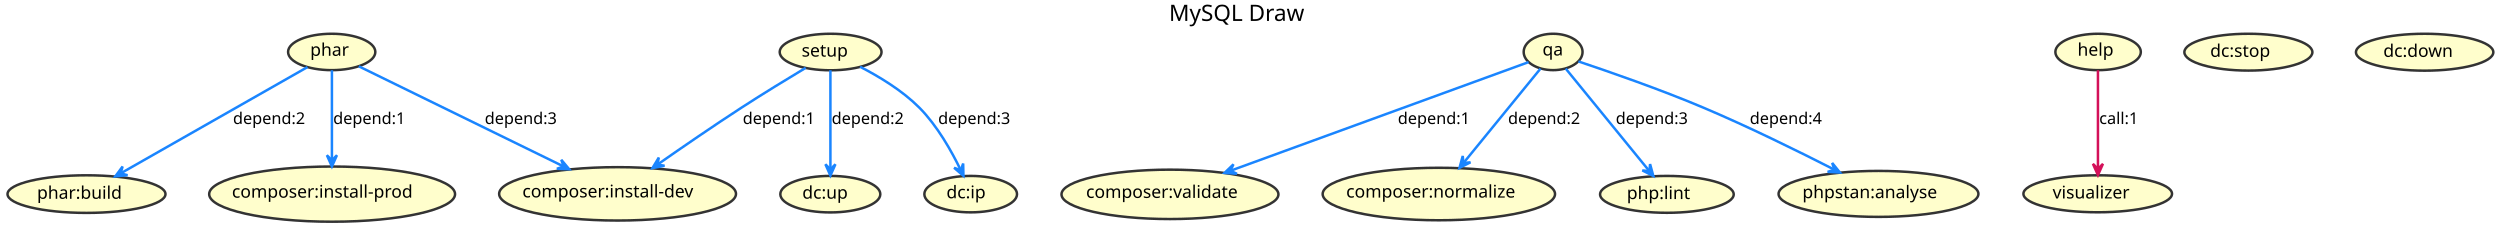
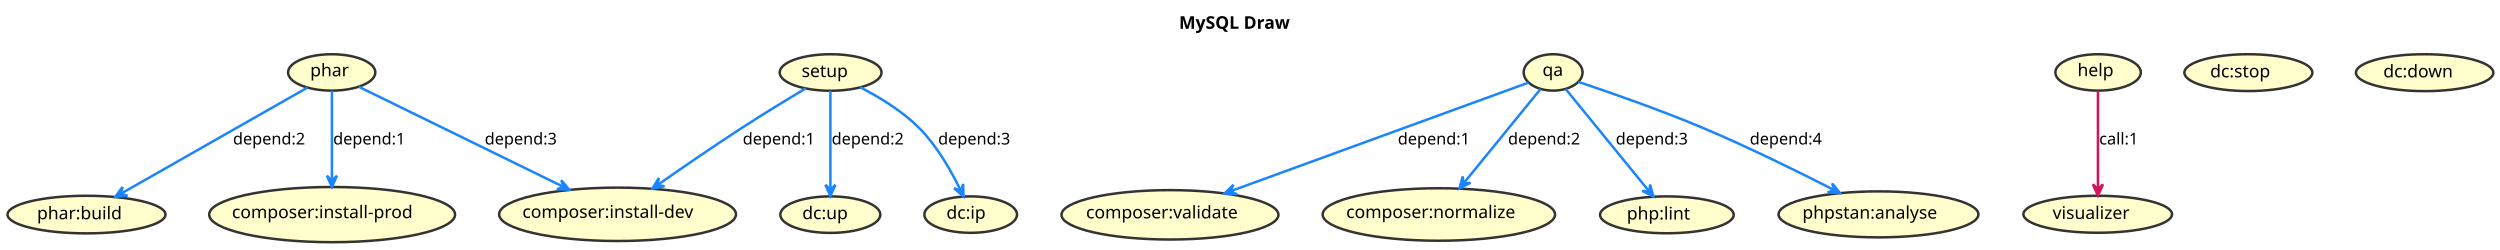
- <svg xmlns="http://www.w3.org/2000/svg" contentScriptType="application/ecmascript" contentStyleType="text/css" height="183px" preserveAspectRatio="none" style="width:1996px;height:183px;background:#FFFFFF;" version="1.1" viewBox="0 0 1996 183" width="1996px" zoomAndPan="magnify">
+ <svg xmlns="http://www.w3.org/2000/svg" contentStyleType="text/css" height="199px" preserveAspectRatio="none" style="width:1996px;height:199px;background:#FFFFFF;" version="1.1" viewBox="0 0 1996 199" width="1996px" zoomAndPan="magnify">
  <defs />
  <g>
-     <text fill="#000000" font-family="sans-serif" font-size="18" lengthAdjust="spacing" textLength="117" x="933.34" y="16.708">MySQL Draw</text>
-     <ellipse cx="663.164" cy="41.534" fill="#FFFECC" rx="40.664" ry="14.581" style="stroke:#333333;stroke-width:2.0;" />
-     <text fill="#000000" font-family="sans-serif" font-size="14" lengthAdjust="spacing" textLength="41" x="640.012" y="45.196">setup</text>
-     <ellipse cx="493.064" cy="154.766" fill="#FFFECC" rx="94.564" ry="21.313" style="stroke:#333333;stroke-width:2.0;" />
-     <text fill="#000000" font-family="sans-serif" font-size="14" lengthAdjust="spacing" textLength="152" x="417.064" y="157.613">composer:install-dev</text>
-     <ellipse cx="662.924" cy="155.025" fill="#FFFECC" rx="39.924" ry="14.572" style="stroke:#333333;stroke-width:2.0;" />
-     <text fill="#000000" font-family="sans-serif" font-size="14" lengthAdjust="spacing" textLength="40" x="640.54" y="158.619">dc:up</text>
-     <ellipse cx="774.996" cy="154.995" fill="#FFFECC" rx="36.996" ry="14.542" style="stroke:#333333;stroke-width:2.0;" />
-     <text fill="#000000" font-family="sans-serif" font-size="14" lengthAdjust="spacing" textLength="36" x="755.63" y="158.306">dc:ip</text>
-     <ellipse cx="1240.006" cy="41.477" fill="#FFFECC" rx="23.506" ry="14.524" style="stroke:#333333;stroke-width:2.0;" />
-     <text fill="#000000" font-family="sans-serif" font-size="14" lengthAdjust="spacing" textLength="17" x="1231.506" y="44.323">qa</text>
-     <ellipse cx="934.1" cy="155.173" fill="#FFFECC" rx="86.6" ry="19.72" style="stroke:#333333;stroke-width:2.0;" />
-     <text fill="#000000" font-family="sans-serif" font-size="14" lengthAdjust="spacing" textLength="134" x="867.1" y="158.02">composer:validate</text>
-     <ellipse cx="1148.777" cy="154.909" fill="#FFFECC" rx="92.777" ry="20.955" style="stroke:#333333;stroke-width:2.0;" />
-     <text fill="#000000" font-family="sans-serif" font-size="14" lengthAdjust="spacing" textLength="148" x="1074.777" y="157.755">composer:normalize</text>
-     <ellipse cx="1330.847" cy="155.175" fill="#FFFECC" rx="53.347" ry="14.722" style="stroke:#333333;stroke-width:2.0;" />
-     <text fill="#000000" font-family="sans-serif" font-size="14" lengthAdjust="spacing" textLength="58" x="1298.847" y="158.922">php:lint</text>
-     <ellipse cx="1499.784" cy="154.81" fill="#FFFECC" rx="79.784" ry="18.357" style="stroke:#333333;stroke-width:2.0;" />
-     <text fill="#000000" font-family="sans-serif" font-size="14" lengthAdjust="spacing" textLength="118" x="1439.036" y="158.214">phpstan:analyse</text>
-     <ellipse cx="264.834" cy="41.482" fill="#FFFECC" rx="34.834" ry="14.529" style="stroke:#333333;stroke-width:2.0;" />
-     <text fill="#000000" font-family="sans-serif" font-size="14" lengthAdjust="spacing" textLength="33" x="247.667" y="44.57">phar</text>
-     <ellipse cx="265.163" cy="154.986" fill="#FFFECC" rx="98.163" ry="22.032" style="stroke:#333333;stroke-width:2.0;" />
-     <text fill="#000000" font-family="sans-serif" font-size="14" lengthAdjust="spacing" textLength="160" x="185.163" y="157.832">composer:install-prod</text>
-     <ellipse cx="69.062" cy="154.966" fill="#FFFECC" rx="63.062" ry="15.012" style="stroke:#333333;stroke-width:2.0;" />
-     <text fill="#000000" font-family="sans-serif" font-size="14" lengthAdjust="spacing" textLength="73" x="29.562" y="158.713">phar:build</text>
-     <ellipse cx="1675.119" cy="41.479" fill="#FFFECC" rx="34.119" ry="14.526" style="stroke:#333333;stroke-width:2.0;" />
-     <text fill="#000000" font-family="sans-serif" font-size="14" lengthAdjust="spacing" textLength="32" x="1658.672" y="44.491">help</text>
-     <ellipse cx="1674.82" cy="154.72" fill="#FFFECC" rx="59.32" ry="14.767" style="stroke:#333333;stroke-width:2.0;" />
-     <text fill="#000000" font-family="sans-serif" font-size="14" lengthAdjust="spacing" textLength="66" x="1638.82" y="158.468">visualizer</text>
-     <ellipse cx="1795.108" cy="41.655" fill="#FFFECC" rx="51.108" ry="14.702" style="stroke:#333333;stroke-width:2.0;" />
-     <text fill="#000000" font-family="sans-serif" font-size="14" lengthAdjust="spacing" textLength="55" x="1764.608" y="45.402">dc:stop</text>
-     <ellipse cx="1935.84" cy="41.687" fill="#FFFECC" rx="54.84" ry="14.734" style="stroke:#333333;stroke-width:2.0;" />
-     <text fill="#000000" font-family="sans-serif" font-size="14" lengthAdjust="spacing" textLength="60" x="1902.84" y="45.434">dc:down</text>
-     <path d="M643.24,54.182 C628.899,62.786 609.097,74.855 592,85.953 C569.399,100.624 544.389,117.811 525.161,131.236 " fill="none" id="setup-to-composer:install-dev" style="stroke:#1A85FF;stroke-width:2.0;" />
-     <polygon fill="#1A85FF" points="520.901,134.214,530.569,132.334,524.998,131.349,525.984,125.778,520.901,134.214" style="stroke:#1A85FF;stroke-width:2.0;" />
-     <text fill="#000000" font-family="sans-serif" font-size="13" lengthAdjust="spacing" textLength="61" x="593" y="99.02">depend:1</text>
-     <path d="M663,56.125 C663,75.937 663,112.698 663,135.08 " fill="none" id="setup-to-dc:up" style="stroke:#1A85FF;stroke-width:2.0;" />
-     <polygon fill="#1A85FF" points="663,140.169,667,131.169,663,135.169,659,131.169,663,140.169" style="stroke:#1A85FF;stroke-width:2.0;" />
-     <text fill="#000000" font-family="sans-serif" font-size="13" lengthAdjust="spacing" textLength="61" x="664" y="99.02">depend:2</text>
-     <path d="M686.706,53.309 C701.538,60.933 720.351,72.207 734,85.953 C748.399,100.455 759.87,120.963 766.976,135.659 " fill="none" id="setup-to-dc:ip" style="stroke:#1A85FF;stroke-width:2.0;" />
-     <polygon fill="#1A85FF" points="769.216,140.403,768.99,130.557,767.081,135.882,761.756,133.973,769.216,140.403" style="stroke:#1A85FF;stroke-width:2.0;" />
-     <text fill="#000000" font-family="sans-serif" font-size="13" lengthAdjust="spacing" textLength="61" x="749" y="99.02">depend:3</text>
-     <path d="M1220.39,49.597 C1172.99,66.871 1051.03,111.309 982.538,136.267 " fill="none" id="qa-to-composer:validate" style="stroke:#1A85FF;stroke-width:2.0;" />
-     <polygon fill="#1A85FF" points="977.7,138.03,987.525,138.708,982.398,136.318,984.787,131.191,977.7,138.03" style="stroke:#1A85FF;stroke-width:2.0;" />
-     <text fill="#000000" font-family="sans-serif" font-size="13" lengthAdjust="spacing" textLength="61" x="1116" y="99.02">depend:1</text>
-     <path d="M1229.91,54.811 C1215.13,72.928 1187.29,107.043 1168.44,130.134 " fill="none" id="qa-to-composer:normalize" style="stroke:#1A85FF;stroke-width:2.0;" />
-     <polygon fill="#1A85FF" points="1165.26,134.025,1174.051,129.584,1168.422,130.152,1167.854,124.524,1165.26,134.025" style="stroke:#1A85FF;stroke-width:2.0;" />
-     <text fill="#000000" font-family="sans-serif" font-size="13" lengthAdjust="spacing" textLength="61" x="1204" y="99.02">depend:2</text>
-     <path d="M1250.09,54.811 C1266.29,74.668 1298.18,113.744 1316.72,136.458 " fill="none" id="qa-to-php:lint" style="stroke:#1A85FF;stroke-width:2.0;" />
-     <polygon fill="#1A85FF" points="1320.02,140.5,1317.426,130.999,1316.857,136.627,1311.229,136.059,1320.02,140.5" style="stroke:#1A85FF;stroke-width:2.0;" />
-     <text fill="#000000" font-family="sans-serif" font-size="13" lengthAdjust="spacing" textLength="61" x="1290" y="99.02">depend:3</text>
-     <path d="M1260.21,49.058 C1284.26,57.084 1325.51,71.371 1360,85.953 C1396.11,101.22 1436.27,121.027 1464.28,135.322 " fill="none" id="qa-to-phpstan:analyse" style="stroke:#1A85FF;stroke-width:2.0;" />
-     <polygon fill="#1A85FF" points="1469.01,137.746,1462.812,130.092,1464.556,135.474,1459.175,137.218,1469.01,137.746" style="stroke:#1A85FF;stroke-width:2.0;" />
-     <text fill="#000000" font-family="sans-serif" font-size="13" lengthAdjust="spacing" textLength="61" x="1397" y="99.02">depend:4</text>
-     <path d="M265,56.125 C265,73.891 265,105.286 265,127.721 " fill="none" id="phar-to-composer:install-prod" style="stroke:#1A85FF;stroke-width:2.0;" />
-     <polygon fill="#1A85FF" points="265,132.932,269,123.932,265,127.932,261,123.932,265,132.932" style="stroke:#1A85FF;stroke-width:2.0;" />
-     <text fill="#000000" font-family="sans-serif" font-size="13" lengthAdjust="spacing" textLength="61" x="266" y="99.02">depend:1</text>
-     <path d="M245.49,53.552 C210.505,73.454 137.006,115.266 96.773,138.154 " fill="none" id="phar-to-phar:build" style="stroke:#1A85FF;stroke-width:2.0;" />
-     <polygon fill="#1A85FF" points="92.036,140.849,101.837,139.875,96.382,138.376,97.881,132.922,92.036,140.849" style="stroke:#1A85FF;stroke-width:2.0;" />
-     <text fill="#000000" font-family="sans-serif" font-size="13" lengthAdjust="spacing" textLength="61" x="186" y="99.02">depend:2</text>
-     <path d="M286.45,52.943 C323.714,71.166 401.083,109.002 449.831,132.842 " fill="none" id="phar-to-composer:install-dev" style="stroke:#1A85FF;stroke-width:2.0;" />
-     <polygon fill="#1A85FF" points="454.457,135.104,448.13,127.556,449.966,132.907,444.615,134.743,454.457,135.104" style="stroke:#1A85FF;stroke-width:2.0;" />
-     <text fill="#000000" font-family="sans-serif" font-size="13" lengthAdjust="spacing" textLength="61" x="387" y="99.02">depend:3</text>
-     <path d="M1675,56.125 C1675,75.829 1675,112.299 1675,134.713 " fill="none" id="help-to-visualizer" style="stroke:#D41159;stroke-width:2.0;" />
-     <polygon fill="#D41159" points="1675,139.817,1679,130.817,1675,134.817,1671,130.817,1675,139.817" style="stroke:#D41159;stroke-width:2.0;" />
-     <text fill="#000000" font-family="sans-serif" font-size="13" lengthAdjust="spacing" textLength="34" x="1676" y="99.02">call:1</text>
+     <rect fill="none" height="26.297" id="_title" style="stroke:none;stroke-width:1.0;" width="110" x="936.34" y="5" />
+     <text fill="#000000" font-family="sans-serif" font-size="14" font-weight="bold" lengthAdjust="spacing" textLength="100" x="941.34" y="22.995">MySQL Draw</text>
+     <g id="elem_setup">
+       <ellipse cx="663.164" cy="57.878" fill="#FFFECC" rx="40.664" ry="14.581" style="stroke:#333333;stroke-width:2.0;" />
+       <text fill="#000000" font-family="sans-serif" font-size="14" lengthAdjust="spacing" textLength="41" x="640.012" y="61.54">setup</text>
+     </g>
+     <g id="elem_composer:install-dev">
+       <ellipse cx="493.064" cy="171.11" fill="#FFFECC" rx="94.564" ry="21.313" style="stroke:#333333;stroke-width:2.0;" />
+       <text fill="#000000" font-family="sans-serif" font-size="14" lengthAdjust="spacing" textLength="152" x="417.064" y="173.956">composer:install-dev</text>
+     </g>
+     <g id="elem_dc:up">
+       <ellipse cx="662.924" cy="171.369" fill="#FFFECC" rx="39.924" ry="14.572" style="stroke:#333333;stroke-width:2.0;" />
+       <text fill="#000000" font-family="sans-serif" font-size="14" lengthAdjust="spacing" textLength="40" x="640.54" y="174.962">dc:up</text>
+     </g>
+     <g id="elem_dc:ip">
+       <ellipse cx="774.996" cy="171.339" fill="#FFFECC" rx="36.996" ry="14.542" style="stroke:#333333;stroke-width:2.0;" />
+       <text fill="#000000" font-family="sans-serif" font-size="14" lengthAdjust="spacing" textLength="36" x="755.63" y="174.65">dc:ip</text>
+     </g>
+     <g id="elem_qa">
+       <ellipse cx="1240.006" cy="57.821" fill="#FFFECC" rx="23.506" ry="14.524" style="stroke:#333333;stroke-width:2.0;" />
+       <text fill="#000000" font-family="sans-serif" font-size="14" lengthAdjust="spacing" textLength="17" x="1231.506" y="60.667">qa</text>
+     </g>
+     <g id="elem_composer:validate">
+       <ellipse cx="934.1" cy="171.517" fill="#FFFECC" rx="86.6" ry="19.72" style="stroke:#333333;stroke-width:2.0;" />
+       <text fill="#000000" font-family="sans-serif" font-size="14" lengthAdjust="spacing" textLength="134" x="867.1" y="174.363">composer:validate</text>
+     </g>
+     <g id="elem_composer:normalize">
+       <ellipse cx="1148.777" cy="171.252" fill="#FFFECC" rx="92.777" ry="20.955" style="stroke:#333333;stroke-width:2.0;" />
+       <text fill="#000000" font-family="sans-serif" font-size="14" lengthAdjust="spacing" textLength="148" x="1074.777" y="174.099">composer:normalize</text>
+     </g>
+     <g id="elem_php:lint">
+       <ellipse cx="1330.847" cy="171.518" fill="#FFFECC" rx="53.347" ry="14.722" style="stroke:#333333;stroke-width:2.0;" />
+       <text fill="#000000" font-family="sans-serif" font-size="14" lengthAdjust="spacing" textLength="58" x="1298.847" y="175.266">php:lint</text>
+     </g>
+     <g id="elem_phpstan:analyse">
+       <ellipse cx="1499.784" cy="171.154" fill="#FFFECC" rx="79.784" ry="18.357" style="stroke:#333333;stroke-width:2.0;" />
+       <text fill="#000000" font-family="sans-serif" font-size="14" lengthAdjust="spacing" textLength="118" x="1439.036" y="174.558">phpstan:analyse</text>
+     </g>
+     <g id="elem_phar">
+       <ellipse cx="264.834" cy="57.826" fill="#FFFECC" rx="34.834" ry="14.529" style="stroke:#333333;stroke-width:2.0;" />
+       <text fill="#000000" font-family="sans-serif" font-size="14" lengthAdjust="spacing" textLength="33" x="247.667" y="60.914">phar</text>
+     </g>
+     <g id="elem_composer:install-prod">
+       <ellipse cx="265.163" cy="171.329" fill="#FFFECC" rx="98.163" ry="22.032" style="stroke:#333333;stroke-width:2.0;" />
+       <text fill="#000000" font-family="sans-serif" font-size="14" lengthAdjust="spacing" textLength="160" x="185.163" y="174.176">composer:install-prod</text>
+     </g>
+     <g id="elem_phar:build">
+       <ellipse cx="69.062" cy="171.309" fill="#FFFECC" rx="63.062" ry="15.012" style="stroke:#333333;stroke-width:2.0;" />
+       <text fill="#000000" font-family="sans-serif" font-size="14" lengthAdjust="spacing" textLength="73" x="29.562" y="175.057">phar:build</text>
+     </g>
+     <g id="elem_help">
+       <ellipse cx="1675.119" cy="57.823" fill="#FFFECC" rx="34.119" ry="14.526" style="stroke:#333333;stroke-width:2.0;" />
+       <text fill="#000000" font-family="sans-serif" font-size="14" lengthAdjust="spacing" textLength="32" x="1658.672" y="60.835">help</text>
+     </g>
+     <g id="elem_visualizer">
+       <ellipse cx="1674.82" cy="171.064" fill="#FFFECC" rx="59.32" ry="14.767" style="stroke:#333333;stroke-width:2.0;" />
+       <text fill="#000000" font-family="sans-serif" font-size="14" lengthAdjust="spacing" textLength="66" x="1638.82" y="174.812">visualizer</text>
+     </g>
+     <g id="elem_dc:stop">
+       <ellipse cx="1795.108" cy="57.998" fill="#FFFECC" rx="51.108" ry="14.702" style="stroke:#333333;stroke-width:2.0;" />
+       <text fill="#000000" font-family="sans-serif" font-size="14" lengthAdjust="spacing" textLength="55" x="1764.608" y="61.746">dc:stop</text>
+     </g>
+     <g id="elem_dc:down">
+       <ellipse cx="1935.84" cy="58.031" fill="#FFFECC" rx="54.84" ry="14.734" style="stroke:#333333;stroke-width:2.0;" />
+       <text fill="#000000" font-family="sans-serif" font-size="14" lengthAdjust="spacing" textLength="60" x="1902.84" y="61.778">dc:down</text>
+     </g>
+     <g id="link_setup_composer:install-dev">
+       <path d="M643.24,70.526 C628.899,79.13 609.097,91.199 592,102.297 C569.399,116.968 544.389,134.155 525.161,147.579 " fill="none" id="setup-to-composer:install-dev" style="stroke:#1A85FF;stroke-width:2.0;" />
+       <polygon fill="#1A85FF" points="520.901,150.558,530.569,148.678,524.998,147.692,525.984,142.122,520.901,150.558" style="stroke:#1A85FF;stroke-width:2.0;" />
+       <text fill="#000000" font-family="sans-serif" font-size="13" lengthAdjust="spacing" textLength="61" x="593" y="115.364">depend:1</text>
+     </g>
+     <g id="link_setup_dc:up">
+       <path d="M663,72.469 C663,92.281 663,129.041 663,151.423 " fill="none" id="setup-to-dc:up" style="stroke:#1A85FF;stroke-width:2.0;" />
+       <polygon fill="#1A85FF" points="663,156.513,667,147.513,663,151.513,659,147.513,663,156.513" style="stroke:#1A85FF;stroke-width:2.0;" />
+       <text fill="#000000" font-family="sans-serif" font-size="13" lengthAdjust="spacing" textLength="61" x="664" y="115.364">depend:2</text>
+     </g>
+     <g id="link_setup_dc:ip">
+       <path d="M686.706,69.653 C701.538,77.277 720.351,88.551 734,102.297 C748.399,116.799 759.87,137.307 766.976,152.003 " fill="none" id="setup-to-dc:ip" style="stroke:#1A85FF;stroke-width:2.0;" />
+       <polygon fill="#1A85FF" points="769.216,156.747,768.99,146.901,767.081,152.226,761.756,150.317,769.216,156.747" style="stroke:#1A85FF;stroke-width:2.0;" />
+       <text fill="#000000" font-family="sans-serif" font-size="13" lengthAdjust="spacing" textLength="61" x="749" y="115.364">depend:3</text>
+     </g>
+     <g id="link_qa_composer:validate">
+       <path d="M1220.39,65.941 C1172.99,83.215 1051.03,127.652 982.538,152.611 " fill="none" id="qa-to-composer:validate" style="stroke:#1A85FF;stroke-width:2.0;" />
+       <polygon fill="#1A85FF" points="977.7,154.374,987.525,155.051,982.398,152.662,984.787,147.535,977.7,154.374" style="stroke:#1A85FF;stroke-width:2.0;" />
+       <text fill="#000000" font-family="sans-serif" font-size="13" lengthAdjust="spacing" textLength="61" x="1116" y="115.364">depend:1</text>
+     </g>
+     <g id="link_qa_composer:normalize">
+       <path d="M1229.91,71.155 C1215.13,89.272 1187.29,123.387 1168.44,146.477 " fill="none" id="qa-to-composer:normalize" style="stroke:#1A85FF;stroke-width:2.0;" />
+       <polygon fill="#1A85FF" points="1165.26,150.369,1174.051,145.928,1168.422,146.496,1167.854,140.868,1165.26,150.369" style="stroke:#1A85FF;stroke-width:2.0;" />
+       <text fill="#000000" font-family="sans-serif" font-size="13" lengthAdjust="spacing" textLength="61" x="1204" y="115.364">depend:2</text>
+     </g>
+     <g id="link_qa_php:lint">
+       <path d="M1250.09,71.155 C1266.29,91.012 1298.18,130.088 1316.72,152.802 " fill="none" id="qa-to-php:lint" style="stroke:#1A85FF;stroke-width:2.0;" />
+       <polygon fill="#1A85FF" points="1320.02,156.844,1317.426,147.343,1316.857,152.971,1311.229,152.403,1320.02,156.844" style="stroke:#1A85FF;stroke-width:2.0;" />
+       <text fill="#000000" font-family="sans-serif" font-size="13" lengthAdjust="spacing" textLength="61" x="1290" y="115.364">depend:3</text>
+     </g>
+     <g id="link_qa_phpstan:analyse">
+       <path d="M1260.21,65.402 C1284.26,73.428 1325.51,87.715 1360,102.297 C1396.11,117.564 1436.27,137.371 1464.28,151.666 " fill="none" id="qa-to-phpstan:analyse" style="stroke:#1A85FF;stroke-width:2.0;" />
+       <polygon fill="#1A85FF" points="1469.01,154.09,1462.812,146.436,1464.556,151.817,1459.175,153.562,1469.01,154.09" style="stroke:#1A85FF;stroke-width:2.0;" />
+       <text fill="#000000" font-family="sans-serif" font-size="13" lengthAdjust="spacing" textLength="61" x="1397" y="115.364">depend:4</text>
+     </g>
+     <g id="link_phar_composer:install-prod">
+       <path d="M265,72.469 C265,90.235 265,121.63 265,144.064 " fill="none" id="phar-to-composer:install-prod" style="stroke:#1A85FF;stroke-width:2.0;" />
+       <polygon fill="#1A85FF" points="265,149.275,269,140.275,265,144.275,261,140.275,265,149.275" style="stroke:#1A85FF;stroke-width:2.0;" />
+       <text fill="#000000" font-family="sans-serif" font-size="13" lengthAdjust="spacing" textLength="61" x="266" y="115.364">depend:1</text>
+     </g>
+     <g id="link_phar_phar:build">
+       <path d="M245.49,69.896 C210.505,89.798 137.006,131.61 96.773,154.498 " fill="none" id="phar-to-phar:build" style="stroke:#1A85FF;stroke-width:2.0;" />
+       <polygon fill="#1A85FF" points="92.036,157.192,101.837,156.219,96.382,154.72,97.881,149.265,92.036,157.192" style="stroke:#1A85FF;stroke-width:2.0;" />
+       <text fill="#000000" font-family="sans-serif" font-size="13" lengthAdjust="spacing" textLength="61" x="186" y="115.364">depend:2</text>
+     </g>
+     <g id="link_phar_composer:install-dev">
+       <path d="M286.45,69.287 C323.714,87.51 401.083,125.346 449.831,149.186 " fill="none" id="phar-to-composer:install-dev" style="stroke:#1A85FF;stroke-width:2.0;" />
+       <polygon fill="#1A85FF" points="454.457,151.448,448.13,143.9,449.966,149.251,444.615,151.086,454.457,151.448" style="stroke:#1A85FF;stroke-width:2.0;" />
+       <text fill="#000000" font-family="sans-serif" font-size="13" lengthAdjust="spacing" textLength="61" x="387" y="115.364">depend:3</text>
+     </g>
+     <g id="link_help_visualizer">
+       <path d="M1675,72.469 C1675,92.173 1675,128.642 1675,151.057 " fill="none" id="help-to-visualizer" style="stroke:#D41159;stroke-width:2.0;" />
+       <polygon fill="#D41159" points="1675,156.161,1679,147.161,1675,151.161,1671,147.161,1675,156.161" style="stroke:#D41159;stroke-width:2.0;" />
+       <text fill="#000000" font-family="sans-serif" font-size="13" lengthAdjust="spacing" textLength="34" x="1676" y="115.364">call:1</text>
+     </g>
  </g>
</svg>
